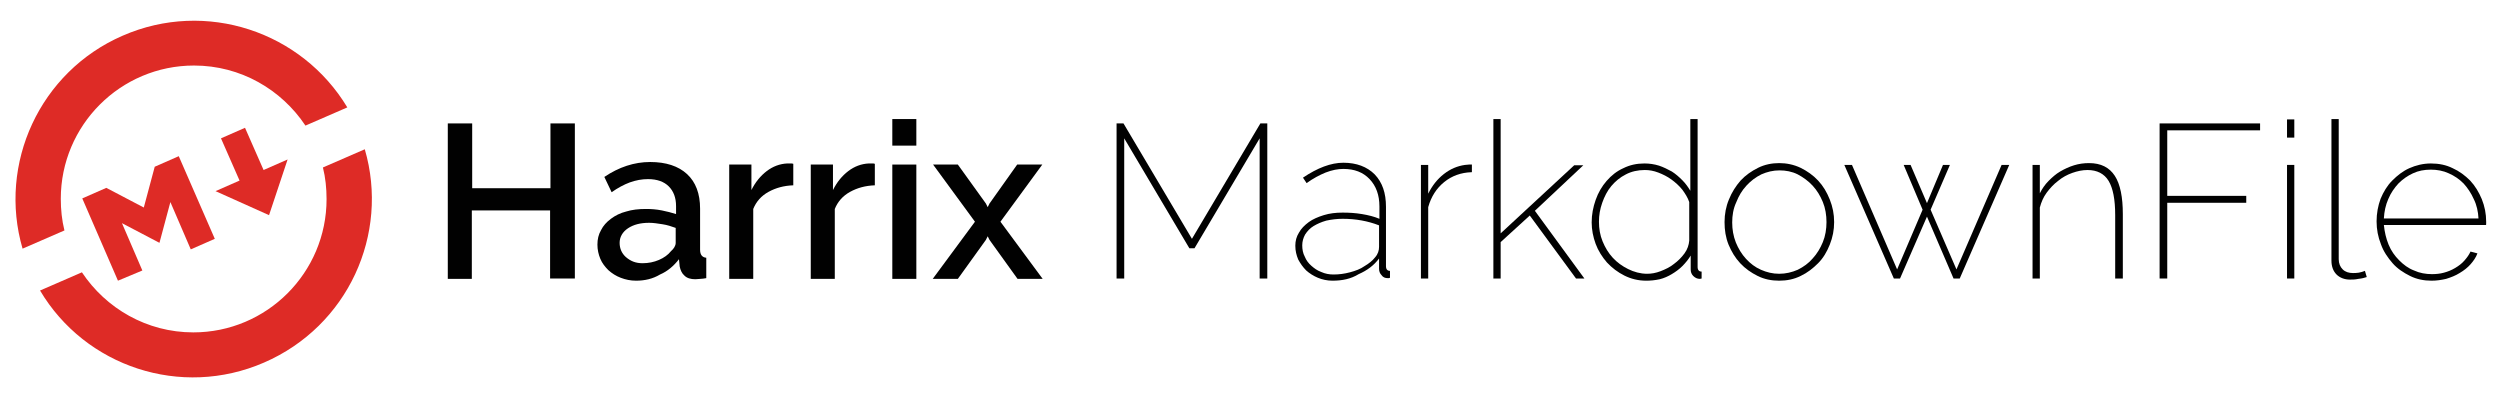
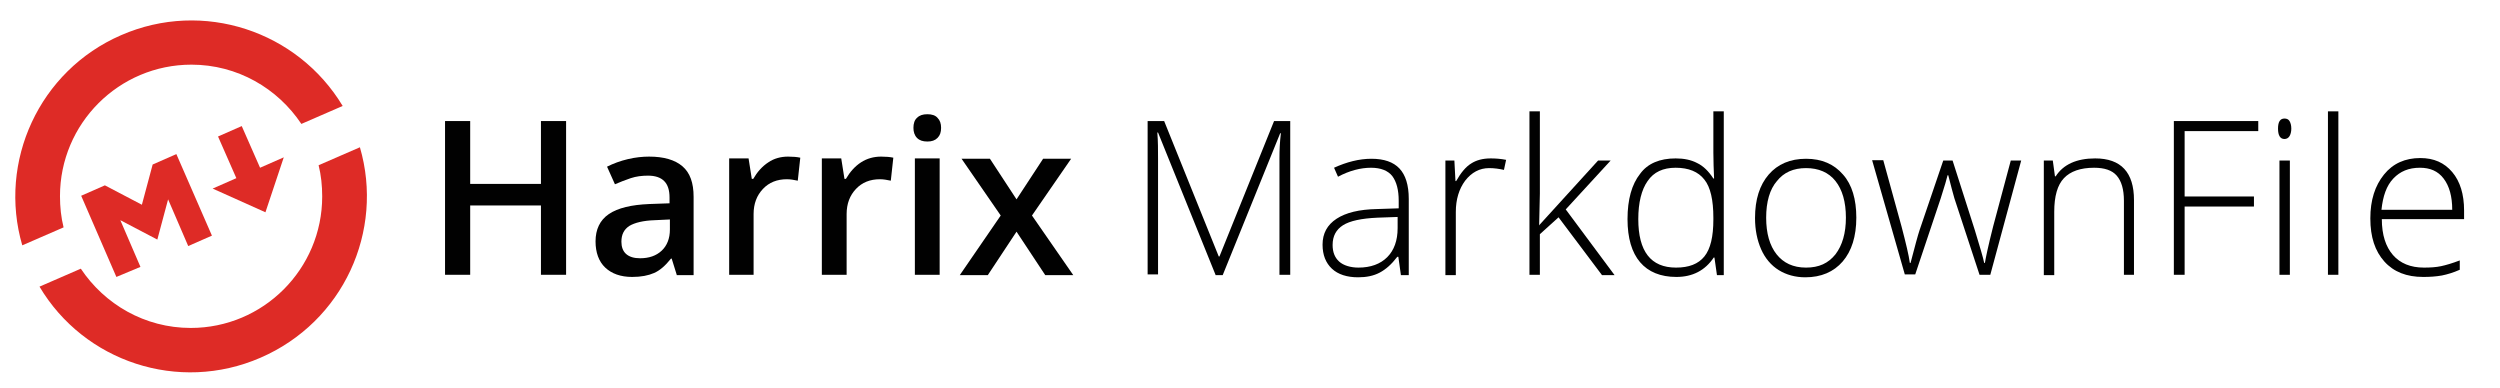
- <svg xmlns="http://www.w3.org/2000/svg" version="1.1" x="0px" y="0px" viewBox="0 0 686.7 108" enable-background="new 0 0 686.7 108" xml:space="preserve">
+ <svg xmlns="http://www.w3.org/2000/svg" version="1.1" x="0px" y="0px" viewBox="0 0 696 108" enable-background="new 0 0 696 108" xml:space="preserve">
  <g id="Text">
    <g>
-       <path fill="#010101" d="M157.9,33.9v42.6h-6.8V57.8h-21.5v18.8H123V33.9h6.7v17.8h21.5V33.9H157.9z" />
-       <path fill="#010101" d="M174.7,77.1c-1.5,0-2.9-0.3-4.2-0.8c-1.3-0.5-2.4-1.2-3.4-2.1c-0.9-0.9-1.7-1.9-2.2-3.1    c-0.5-1.2-0.8-2.5-0.8-3.9c0-1.5,0.3-2.8,1-4c0.6-1.2,1.5-2.2,2.7-3.1c1.2-0.9,2.6-1.6,4.2-2c1.6-0.5,3.4-0.7,5.4-0.7    c1.5,0,2.9,0.1,4.4,0.4c1.4,0.3,2.7,0.6,3.9,1v-2.2c0-2.3-0.7-4.1-2-5.4c-1.3-1.3-3.2-2-5.7-2c-1.7,0-3.3,0.3-5,0.9    c-1.6,0.6-3.3,1.5-5,2.7l-2-4.2c4-2.7,8.2-4.1,12.6-4.1c4.3,0,7.7,1.1,10.1,3.3c2.4,2.2,3.6,5.4,3.6,9.5v11.3    c0,1.4,0.6,2.1,1.7,2.2v5.6c-0.6,0.1-1.2,0.2-1.6,0.2c-0.5,0-0.9,0.1-1.4,0.1c-1.3,0-2.3-0.3-3-1c-0.7-0.6-1.1-1.5-1.3-2.5l-0.2-2    c-1.4,1.8-3.1,3.3-5.2,4.2C179.3,76.6,177.1,77.1,174.7,77.1z M176.5,72.3c1.6,0,3.1-0.3,4.5-0.9c1.4-0.6,2.5-1.4,3.3-2.4    c0.8-0.7,1.3-1.5,1.3-2.3v-4.1c-1.1-0.4-2.3-0.8-3.6-1c-1.3-0.2-2.5-0.4-3.7-0.4c-2.4,0-4.3,0.5-5.8,1.5c-1.5,1-2.3,2.4-2.3,4    c0,1.6,0.6,2.9,1.7,3.9C173.3,71.8,174.7,72.3,176.5,72.3z" />
-       <path fill="#010101" d="M217.9,50.9c-2.6,0.1-4.8,0.7-6.8,1.8c-2,1.1-3.4,2.7-4.2,4.7v19.2h-6.6V45.2h6.1v7    c1.1-2.2,2.5-3.9,4.2-5.2c1.7-1.3,3.6-2,5.6-2.1c0.4,0,0.7,0,1,0c0.3,0,0.5,0,0.7,0.1V50.9z" />
-       <path fill="#010101" d="M240.3,50.9c-2.6,0.1-4.8,0.7-6.8,1.8c-2,1.1-3.4,2.7-4.2,4.7v19.2h-6.6V45.2h6.1v7    c1.1-2.2,2.5-3.9,4.2-5.2c1.7-1.3,3.6-2,5.6-2.1c0.4,0,0.7,0,1,0c0.3,0,0.5,0,0.7,0.1V50.9z" />
-       <path fill="#010101" d="M245.1,40v-7.3h6.6V40H245.1z M245.1,76.5V45.2h6.6v31.4H245.1z" />
-       <path fill="#010101" d="M263.1,45.2l7.7,10.7l0.5,1l0.5-1l7.6-10.7h6.9l-11.5,15.7l11.6,15.7h-6.9l-7.7-10.7l-0.5-1l-0.5,1    l-7.7,10.7h-6.9l11.6-15.7l-11.5-15.7H263.1z" />
-       <path fill="#010101" d="M346,76.5V38l-17.9,30.2h-1.4L308.8,38v38.5h-2.1V33.9h1.9l18.8,31.7l18.8-31.7h1.9v42.6H346z" />
-       <path fill="#010101" d="M366,77.1c-1.4,0-2.8-0.3-4-0.8c-1.2-0.5-2.3-1.2-3.2-2c-0.9-0.9-1.6-1.9-2.2-3c-0.5-1.2-0.8-2.4-0.8-3.8    c0-1.3,0.3-2.5,1-3.6c0.6-1.1,1.5-2,2.7-2.9c1.1-0.8,2.5-1.4,4.1-1.9s3.3-0.7,5.2-0.7c1.8,0,3.5,0.1,5.3,0.4    c1.8,0.3,3.4,0.7,4.8,1.3v-3.4c0-3.1-0.9-5.6-2.7-7.5c-1.8-1.9-4.2-2.8-7.2-2.8c-1.5,0-3.1,0.3-4.9,1c-1.7,0.7-3.4,1.6-5.2,2.9    l-1-1.5c4-2.7,7.7-4.1,11.1-4.1c3.6,0,6.5,1.1,8.6,3.2c2.1,2.2,3.1,5.1,3.1,8.9v16.3c0,0.9,0.4,1.3,1.1,1.3v1.9    c-0.1,0-0.2,0.1-0.3,0.1c-0.1,0-0.2,0-0.3,0c-0.7,0-1.3-0.2-1.7-0.8c-0.5-0.5-0.7-1.1-0.7-1.8v-2.8c-1.4,1.9-3.3,3.3-5.6,4.3    C371.1,76.6,368.7,77.1,366,77.1z M366.3,75.4c1.5,0,3-0.2,4.5-0.6c1.5-0.4,2.9-0.9,4-1.7c1.2-0.7,2.2-1.5,2.9-2.4    c0.8-0.9,1.1-1.9,1.1-2.9v-5.9c-3.1-1.2-6.4-1.8-10-1.8c-1.6,0-3.1,0.2-4.5,0.5c-1.4,0.4-2.5,0.9-3.5,1.5c-1,0.6-1.7,1.4-2.3,2.3    c-0.5,0.9-0.8,1.9-0.8,3c0,1.1,0.2,2.2,0.7,3.1c0.4,1,1,1.8,1.8,2.5c0.8,0.7,1.6,1.3,2.7,1.7C364,75.2,365.1,75.4,366.3,75.4z" />
-       <path fill="#010101" d="M404.2,47.3c-2.9,0.1-5.4,1-7.5,2.7c-2.1,1.7-3.6,4-4.4,6.9v19.6h-2V45.3h2v7.9c1.1-2.2,2.5-4,4.3-5.4    c1.8-1.4,3.7-2.2,5.8-2.5c0.4,0,0.8-0.1,1.1-0.1c0.3,0,0.6,0,0.8,0V47.3z" />
-       <path fill="#010101" d="M432.9,76.5l-12.7-17.3l-8,7.3v10h-2V32.7h2v31.4l20.2-18.7h2.5l-13.3,12.5l13.6,18.6H432.9z" />
-       <path fill="#010101" d="M452.2,77.1c-2.2,0-4.2-0.5-6-1.4s-3.4-2.1-4.8-3.6c-1.3-1.5-2.4-3.2-3.1-5.1c-0.7-1.9-1.1-3.9-1.1-5.9    c0-2.2,0.4-4.2,1.1-6.2c0.7-2,1.7-3.7,3-5.2c1.3-1.5,2.8-2.7,4.6-3.5c1.8-0.9,3.7-1.3,5.8-1.3c1.4,0,2.7,0.2,4,0.6    c1.2,0.4,2.4,1,3.5,1.6c1.1,0.7,2,1.5,2.9,2.4c0.9,0.9,1.6,1.9,2.2,2.9V32.7h2v40.6c0,0.9,0.4,1.3,1.1,1.3v1.9    c-0.1,0-0.3,0.1-0.5,0.1c-0.7,0-1.3-0.3-1.8-0.8c-0.5-0.5-0.7-1.1-0.7-1.8v-3.8c-0.6,1-1.4,2-2.3,2.9s-1.9,1.6-2.9,2.2    c-1,0.6-2.1,1.1-3.3,1.4C454.5,77,453.3,77.1,452.2,77.1z M452.4,75.2c1.2,0,2.4-0.2,3.7-0.7c1.3-0.5,2.6-1.1,3.7-2    c1.1-0.8,2.1-1.8,2.9-2.9c0.8-1.1,1.2-2.3,1.3-3.5V55.5c-0.4-1.2-1.1-2.3-1.9-3.4c-0.9-1.1-1.9-2-3-2.8c-1.1-0.8-2.3-1.4-3.6-1.9    c-1.3-0.5-2.5-0.7-3.7-0.7c-1.9,0-3.7,0.4-5.2,1.2c-1.6,0.8-2.9,1.9-4,3.2c-1.1,1.3-1.9,2.9-2.5,4.6c-0.6,1.7-0.9,3.4-0.9,5.2    c0,1.9,0.3,3.7,1,5.4c0.7,1.7,1.6,3.2,2.8,4.5c1.2,1.3,2.6,2.3,4.2,3.1S450.6,75.2,452.4,75.2z" />
-       <path fill="#010101" d="M488.7,77.1c-2.1,0-4.1-0.4-5.9-1.3c-1.8-0.9-3.4-2-4.8-3.5c-1.4-1.5-2.4-3.2-3.2-5.1    c-0.8-2-1.1-4-1.1-6.2c0-2.2,0.4-4.3,1.2-6.2c0.8-2,1.9-3.7,3.2-5.2c1.4-1.5,3-2.6,4.8-3.5c1.8-0.9,3.8-1.3,5.8-1.3s4,0.4,5.9,1.3    c1.8,0.9,3.4,2,4.8,3.5c1.4,1.5,2.4,3.2,3.2,5.2c0.8,2,1.2,4,1.2,6.2c0,2.2-0.4,4.2-1.2,6.2c-0.8,2-1.8,3.7-3.2,5.1    s-2.9,2.6-4.8,3.5C492.8,76.7,490.8,77.1,488.7,77.1z M475.8,61.1c0,1.9,0.3,3.7,1,5.5c0.7,1.7,1.6,3.2,2.8,4.5s2.5,2.3,4.1,3    c1.6,0.7,3.2,1.1,5,1.1c1.8,0,3.5-0.4,5.1-1.1c1.6-0.8,3-1.8,4.1-3.1c1.2-1.3,2.1-2.8,2.8-4.5c0.7-1.7,1-3.6,1-5.5s-0.3-3.8-1-5.5    c-0.7-1.7-1.6-3.2-2.8-4.5c-1.2-1.3-2.6-2.3-4.1-3.1c-1.6-0.8-3.3-1.1-5-1.1c-1.8,0-3.4,0.4-5,1.1c-1.6,0.8-2.9,1.8-4.1,3.1    c-1.2,1.3-2.1,2.8-2.8,4.6C476.1,57.3,475.8,59.2,475.8,61.1z" />
-       <path fill="#010101" d="M549.8,45.3h2.1l-13.6,31.2h-1.7l-7.3-17l-7.4,17h-1.7l-13.6-31.2h2.1l12.4,28.7l7-16.4l-5.2-12.3h1.9    l4.5,10.5l4.4-10.5h1.9l-5.3,12.3l7.1,16.4L549.8,45.3z" />
-       <path fill="#010101" d="M583,76.5h-2V59.1c0-4.3-0.6-7.4-1.8-9.4c-1.2-2-3.2-3-5.8-3c-1.4,0-2.8,0.3-4.2,0.8    c-1.4,0.5-2.7,1.2-3.9,2.2c-1.2,0.9-2.2,2-3.1,3.2c-0.9,1.2-1.5,2.6-1.9,4.1v19.5h-2V45.3h2v7.8c0.6-1.2,1.4-2.4,2.4-3.4    s2-1.9,3.2-2.6c1.2-0.7,2.5-1.3,3.8-1.7c1.3-0.4,2.7-0.6,4.1-0.6c3.3,0,5.6,1.2,7.1,3.5s2.2,5.9,2.2,10.5V76.5z" />
-       <path fill="#010101" d="M593.2,76.5V33.9h27.6v1.9h-25.5v18H617v1.9h-21.7v20.8H593.2z" />
-       <path fill="#010101" d="M628.2,37.8v-5h2v5H628.2z M628.2,76.5V45.3h2v31.2H628.2z" />
-       <path fill="#010101" d="M640.4,32.7h2v38.5c0,1.2,0.4,2.1,1.1,2.8c0.7,0.7,1.7,1,2.8,1c0.4,0,1,0,1.6-0.1c0.6-0.1,1.2-0.3,1.7-0.5    l0.5,1.7c-0.6,0.2-1.3,0.4-2.3,0.5c-0.9,0.2-1.7,0.2-2.3,0.2c-1.5,0-2.8-0.5-3.7-1.4c-0.9-0.9-1.4-2.2-1.4-3.8V32.7z" />
-       <path fill="#010101" d="M667.9,77.1c-2.1,0-4.1-0.4-5.9-1.3c-1.8-0.9-3.5-2-4.8-3.5s-2.5-3.2-3.2-5.2c-0.8-2-1.2-4.1-1.2-6.3    c0-2.2,0.4-4.3,1.1-6.2c0.8-1.9,1.8-3.6,3.2-5c1.4-1.4,2.9-2.6,4.7-3.4s3.8-1.3,5.9-1.3c2.2,0,4.2,0.4,6,1.3    c1.8,0.8,3.4,2,4.8,3.4c1.4,1.5,2.4,3.2,3.2,5.1c0.8,2,1.2,4,1.2,6.2c0,0.1,0,0.2,0,0.5s0,0.4-0.1,0.4h-28    c0.2,1.9,0.6,3.7,1.3,5.4c0.7,1.7,1.7,3.1,2.9,4.3s2.5,2.2,4.1,2.8c1.5,0.7,3.2,1,4.9,1c1.1,0,2.2-0.1,3.3-0.4    c1.1-0.3,2.1-0.7,3.1-1.3c1-0.6,1.8-1.2,2.5-2c0.7-0.8,1.3-1.6,1.7-2.5l1.9,0.5c-0.4,1.1-1.1,2.1-1.9,3c-0.8,0.9-1.8,1.7-3,2.4    c-1.1,0.7-2.4,1.2-3.7,1.6C670.6,76.9,669.3,77.1,667.9,77.1z M680.8,60.1c-0.1-2-0.5-3.8-1.3-5.4c-0.7-1.6-1.7-3.1-2.8-4.3    c-1.2-1.2-2.5-2.1-4.1-2.8c-1.5-0.7-3.2-1-4.9-1c-1.8,0-3.4,0.3-4.9,1c-1.5,0.7-2.8,1.6-4,2.8c-1.1,1.2-2.1,2.6-2.8,4.3    c-0.7,1.6-1.1,3.4-1.2,5.3H680.8z" />
+       <path fill="#010101" d="M157.6,76.5h-7V57.2h-19.7v19.3h-7V33.7h7v17.5h19.7V33.7h7V76.5z" />
+       <path fill="#010101" d="M188.4,76.5L187,72h-0.2c-1.6,2-3.1,3.3-4.7,4s-3.6,1.1-6.1,1.1c-3.2,0-5.7-0.9-7.5-2.6s-2.7-4.2-2.7-7.3    c0-3.3,1.2-5.9,3.7-7.6c2.5-1.7,6.3-2.6,11.3-2.8l5.6-0.2V55c0-2.1-0.5-3.6-1.5-4.6s-2.5-1.5-4.5-1.5c-1.7,0-3.3,0.2-4.8,0.7    c-1.5,0.5-3,1.1-4.4,1.7l-2.2-4.9c1.8-0.9,3.7-1.6,5.8-2.1c2.1-0.5,4.1-0.7,5.9-0.7c4.1,0,7.2,0.9,9.3,2.7    c2.1,1.8,3.1,4.6,3.1,8.5v21.8H188.4z M178.2,71.9c2.5,0,4.5-0.7,6-2.1c1.5-1.4,2.3-3.4,2.3-5.9v-2.8l-4.2,0.2    c-3.2,0.1-5.6,0.7-7.1,1.6c-1.5,1-2.2,2.4-2.2,4.4c0,1.4,0.4,2.6,1.3,3.4C175.2,71.5,176.5,71.9,178.2,71.9z" />
+       <path fill="#010101" d="M219.4,43.6c1.4,0,2.5,0.1,3.4,0.3l-0.7,6.4c-1-0.2-2-0.4-3-0.4c-2.8,0-5,0.9-6.7,2.7    c-1.7,1.8-2.6,4.1-2.6,7v16.9H203V44.1h5.4l0.9,5.7h0.4c1.1-1.9,2.5-3.5,4.2-4.6C215.5,44.1,217.4,43.6,219.4,43.6z" />
+       <path fill="#010101" d="M245.3,43.6c1.4,0,2.5,0.1,3.4,0.3l-0.7,6.4c-1-0.2-2-0.4-3-0.4c-2.8,0-5,0.9-6.7,2.7    c-1.7,1.8-2.6,4.1-2.6,7v16.9h-6.9V44.1h5.4l0.9,5.7h0.4c1.1-1.9,2.5-3.5,4.2-4.6C241.4,44.1,243.3,43.6,245.3,43.6z" />
+       <path fill="#010101" d="M254.3,35.6c0-1.2,0.3-2.2,1-2.8c0.7-0.7,1.6-1,2.9-1c1.2,0,2.2,0.3,2.8,1c0.7,0.7,1,1.6,1,2.8    c0,1.2-0.3,2.1-1,2.8s-1.6,1-2.8,1c-1.3,0-2.2-0.3-2.9-1S254.3,36.7,254.3,35.6z M261.6,76.5h-6.9V44.1h6.9V76.5z" />
+       <path fill="#010101" d="M278.6,60l-10.9-15.8h7.9l7.4,11.3l7.4-11.3h7.8L287.3,60l11.5,16.6H291l-8-12.1l-8,12.1h-7.8L278.6,60z" />
+       <path fill="#010101" d="M338.4,76.5l-16-39.6h-0.2c0.2,2.4,0.2,4.9,0.2,7.4v32.1h-2.9V33.7h4.6l15.2,37.7h0.2l15.2-37.7h4.5v42.8    h-3V44.1c0-2.3,0.1-4.6,0.4-7h-0.2l-16,39.5H338.4z" />
+       <path fill="#010101" d="M390,76.5l-0.7-5H389c-1.6,2.1-3.2,3.5-4.9,4.4s-3.7,1.3-6,1.3c-3.1,0-5.6-0.8-7.3-2.4s-2.6-3.8-2.6-6.7    c0-3.1,1.3-5.5,3.9-7.2s6.3-2.6,11.2-2.7l6.1-0.2v-2.1c0-3-0.6-5.3-1.8-6.9c-1.2-1.5-3.2-2.3-5.9-2.3c-2.9,0-6,0.8-9.2,2.5    l-1.1-2.5c3.5-1.6,7-2.5,10.4-2.5c3.5,0,6.1,0.9,7.8,2.7s2.6,4.6,2.6,8.5v21.2H390z M378.2,74.5c3.4,0,6.1-1,8-2.9    s2.9-4.6,2.9-8.1v-3.1l-5.6,0.2c-4.5,0.2-7.7,0.9-9.6,2.1s-2.9,3-2.9,5.5c0,2,0.6,3.5,1.8,4.6S376,74.5,378.2,74.5z" />
+       <path fill="#010101" d="M415,44.1c1.3,0,2.8,0.1,4.3,0.4l-0.6,2.8c-1.3-0.3-2.7-0.5-4.1-0.5c-2.7,0-4.9,1.2-6.7,3.5    c-1.7,2.3-2.6,5.2-2.6,8.7v17.6h-2.9V44.7h2.5l0.3,5.7h0.2c1.3-2.3,2.7-4,4.2-4.9C411,44.6,412.8,44.1,415,44.1z" />
+       <path fill="#010101" d="M428.6,62.6l16.3-17.9h3.5l-12.5,13.6l13.6,18.3H446l-12.1-16.1l-5.2,4.7v11.3h-2.9V31h2.9v22.9l-0.2,8.8    H428.6z" />
+       <path fill="#010101" d="M466.5,44.1c2.3,0,4.3,0.4,6,1.3c1.7,0.8,3.2,2.3,4.5,4.3h0.2c-0.1-2.5-0.2-4.9-0.2-7.2V31h2.9v45.6h-1.9    l-0.7-4.9h-0.2c-2.4,3.6-5.9,5.4-10.4,5.4c-4.4,0-7.8-1.4-10.1-4.1s-3.5-6.7-3.5-12c0-5.5,1.2-9.7,3.5-12.6    C458.7,45.5,462.1,44.1,466.5,44.1z M466.5,46.7c-3.5,0-6.1,1.2-7.8,3.7c-1.7,2.4-2.6,6-2.6,10.6c0,9,3.5,13.5,10.5,13.5    c3.6,0,6.2-1,7.9-3.1s2.5-5.5,2.5-10.3v-0.5c0-4.9-0.8-8.5-2.5-10.6C472.8,47.8,470.1,46.7,466.5,46.7z" />
+       <path fill="#010101" d="M516.8,60.6c0,5.2-1.3,9.3-3.8,12.2c-2.5,2.9-6,4.4-10.4,4.4c-2.8,0-5.3-0.7-7.4-2s-3.8-3.3-4.9-5.8    s-1.7-5.4-1.7-8.7c0-5.2,1.3-9.2,3.8-12.1s6-4.4,10.4-4.4c4.4,0,7.8,1.5,10.3,4.4C515.6,51.4,516.8,55.5,516.8,60.6z M491.7,60.6    c0,4.4,1,7.8,2.9,10.2s4.6,3.7,8.2,3.7s6.2-1.2,8.2-3.7c1.9-2.5,2.9-5.9,2.9-10.2c0-4.4-1-7.8-2.9-10.2c-1.9-2.4-4.7-3.6-8.2-3.6    s-6.2,1.2-8.1,3.6C492.7,52.7,491.7,56.2,491.7,60.6z" />
+       <path fill="#010101" d="M551.1,76.5l-7-21.3c-0.4-1.4-1-3.6-1.7-6.4h-0.2l-0.6,2.2l-1.3,4.2l-7.1,21.2h-2.9l-9.1-31.8h3.1    l5.1,18.5c1.2,4.6,2,7.9,2.3,10.1h0.2c1.2-4.6,2-7.6,2.5-9.1l6.6-19.4h2.6l6.2,19.4c1.4,4.6,2.3,7.6,2.6,9.1h0.2    c0.2-1.3,0.9-4.7,2.3-10.2l4.9-18.3h2.9l-8.6,31.8H551.1z" />
+       <path fill="#010101" d="M591.3,76.5V55.9c0-3.2-0.7-5.5-2-7c-1.3-1.5-3.4-2.2-6.3-2.2c-3.8,0-6.6,1-8.4,2.9    c-1.8,1.9-2.7,5-2.7,9.4v17.6h-2.9V44.7h2.5l0.6,4.4h0.2c2.1-3.3,5.8-5,11-5c7.2,0,10.8,3.9,10.8,11.6v20.8H591.3z" />
+       <path fill="#010101" d="M608.2,76.5h-3V33.7h23.5v2.8h-20.5v18.2h19.3v2.8h-19.3V76.5z" />
+       <path fill="#010101" d="M634.2,35.8c0-1.9,0.6-2.8,1.8-2.8c0.6,0,1.1,0.2,1.4,0.7c0.3,0.5,0.5,1.2,0.5,2.1c0,0.9-0.2,1.6-0.5,2.1    c-0.3,0.5-0.8,0.8-1.4,0.8C634.8,38.7,634.2,37.7,634.2,35.8z M637.5,76.5h-2.9V44.7h2.9V76.5z" />
+       <path fill="#010101" d="M651,76.5h-2.9V31h2.9V76.5z" />
+       <path fill="#010101" d="M674.6,77.1c-4.6,0-8.2-1.4-10.8-4.3s-3.9-6.8-3.9-12c0-5.1,1.3-9.1,3.8-12.2c2.5-3.1,5.9-4.6,10.1-4.6    c3.8,0,6.7,1.3,8.9,3.9c2.2,2.6,3.3,6.2,3.3,10.7V61h-22.9c0,4.4,1.1,7.7,3.1,10s4.9,3.5,8.6,3.5c1.8,0,3.4-0.1,4.8-0.4    s3.1-0.8,5.2-1.6v2.6c-1.8,0.8-3.5,1.3-5,1.6C678.1,77,676.4,77.1,674.6,77.1z M673.7,46.7c-3.1,0-5.5,1-7.4,3s-2.9,4.9-3.3,8.7    h19.7c0-3.7-0.8-6.6-2.4-8.7S676.5,46.7,673.7,46.7z" />
    </g>
  </g>
-   <g id="Harrix">
+   <g id="Logo">
    <g>
      <path fill="#DE2B26" d="M16.7,54.6c0-20.2,16.4-36.6,36.6-36.6c12.8,0,24,6.6,30.6,16.5l11.5-5C82.9,8.7,56.6-0.2,33.7,9.8    C10.9,19.7-0.6,45,6.2,68.3l11.5-5C17,60.5,16.7,57.6,16.7,54.6z" />
      <path fill="#DE2B26" d="M100.2,41l-11.5,5c0.7,2.8,1,5.7,1,8.7c0,20.2-16.4,36.6-36.6,36.6c-12.8,0-24-6.6-30.6-16.5l-11.5,5    c12.4,20.9,38.7,29.7,61.5,19.8C95.6,89.6,107,64.3,100.2,41z" />
    </g>
    <g>
      <path fill="#DE2B26" d="M32.4,77.1l-9.8-22.6l6.6-2.9l10.3,5.4l3-11.2l6.6-2.9L59,65.6l-6.6,2.9l-5.6-13l-3,11.2l-10.3-5.4l5.6,13    L32.4,77.1z" />
      <path fill="#DE2B26" d="M73.9,59.1l-14.7-6.6l6.6-2.9l-5.1-11.6l6.6-2.9l5.1,11.6l6.6-2.9L73.9,59.1z" />
    </g>
  </g>
</svg>
